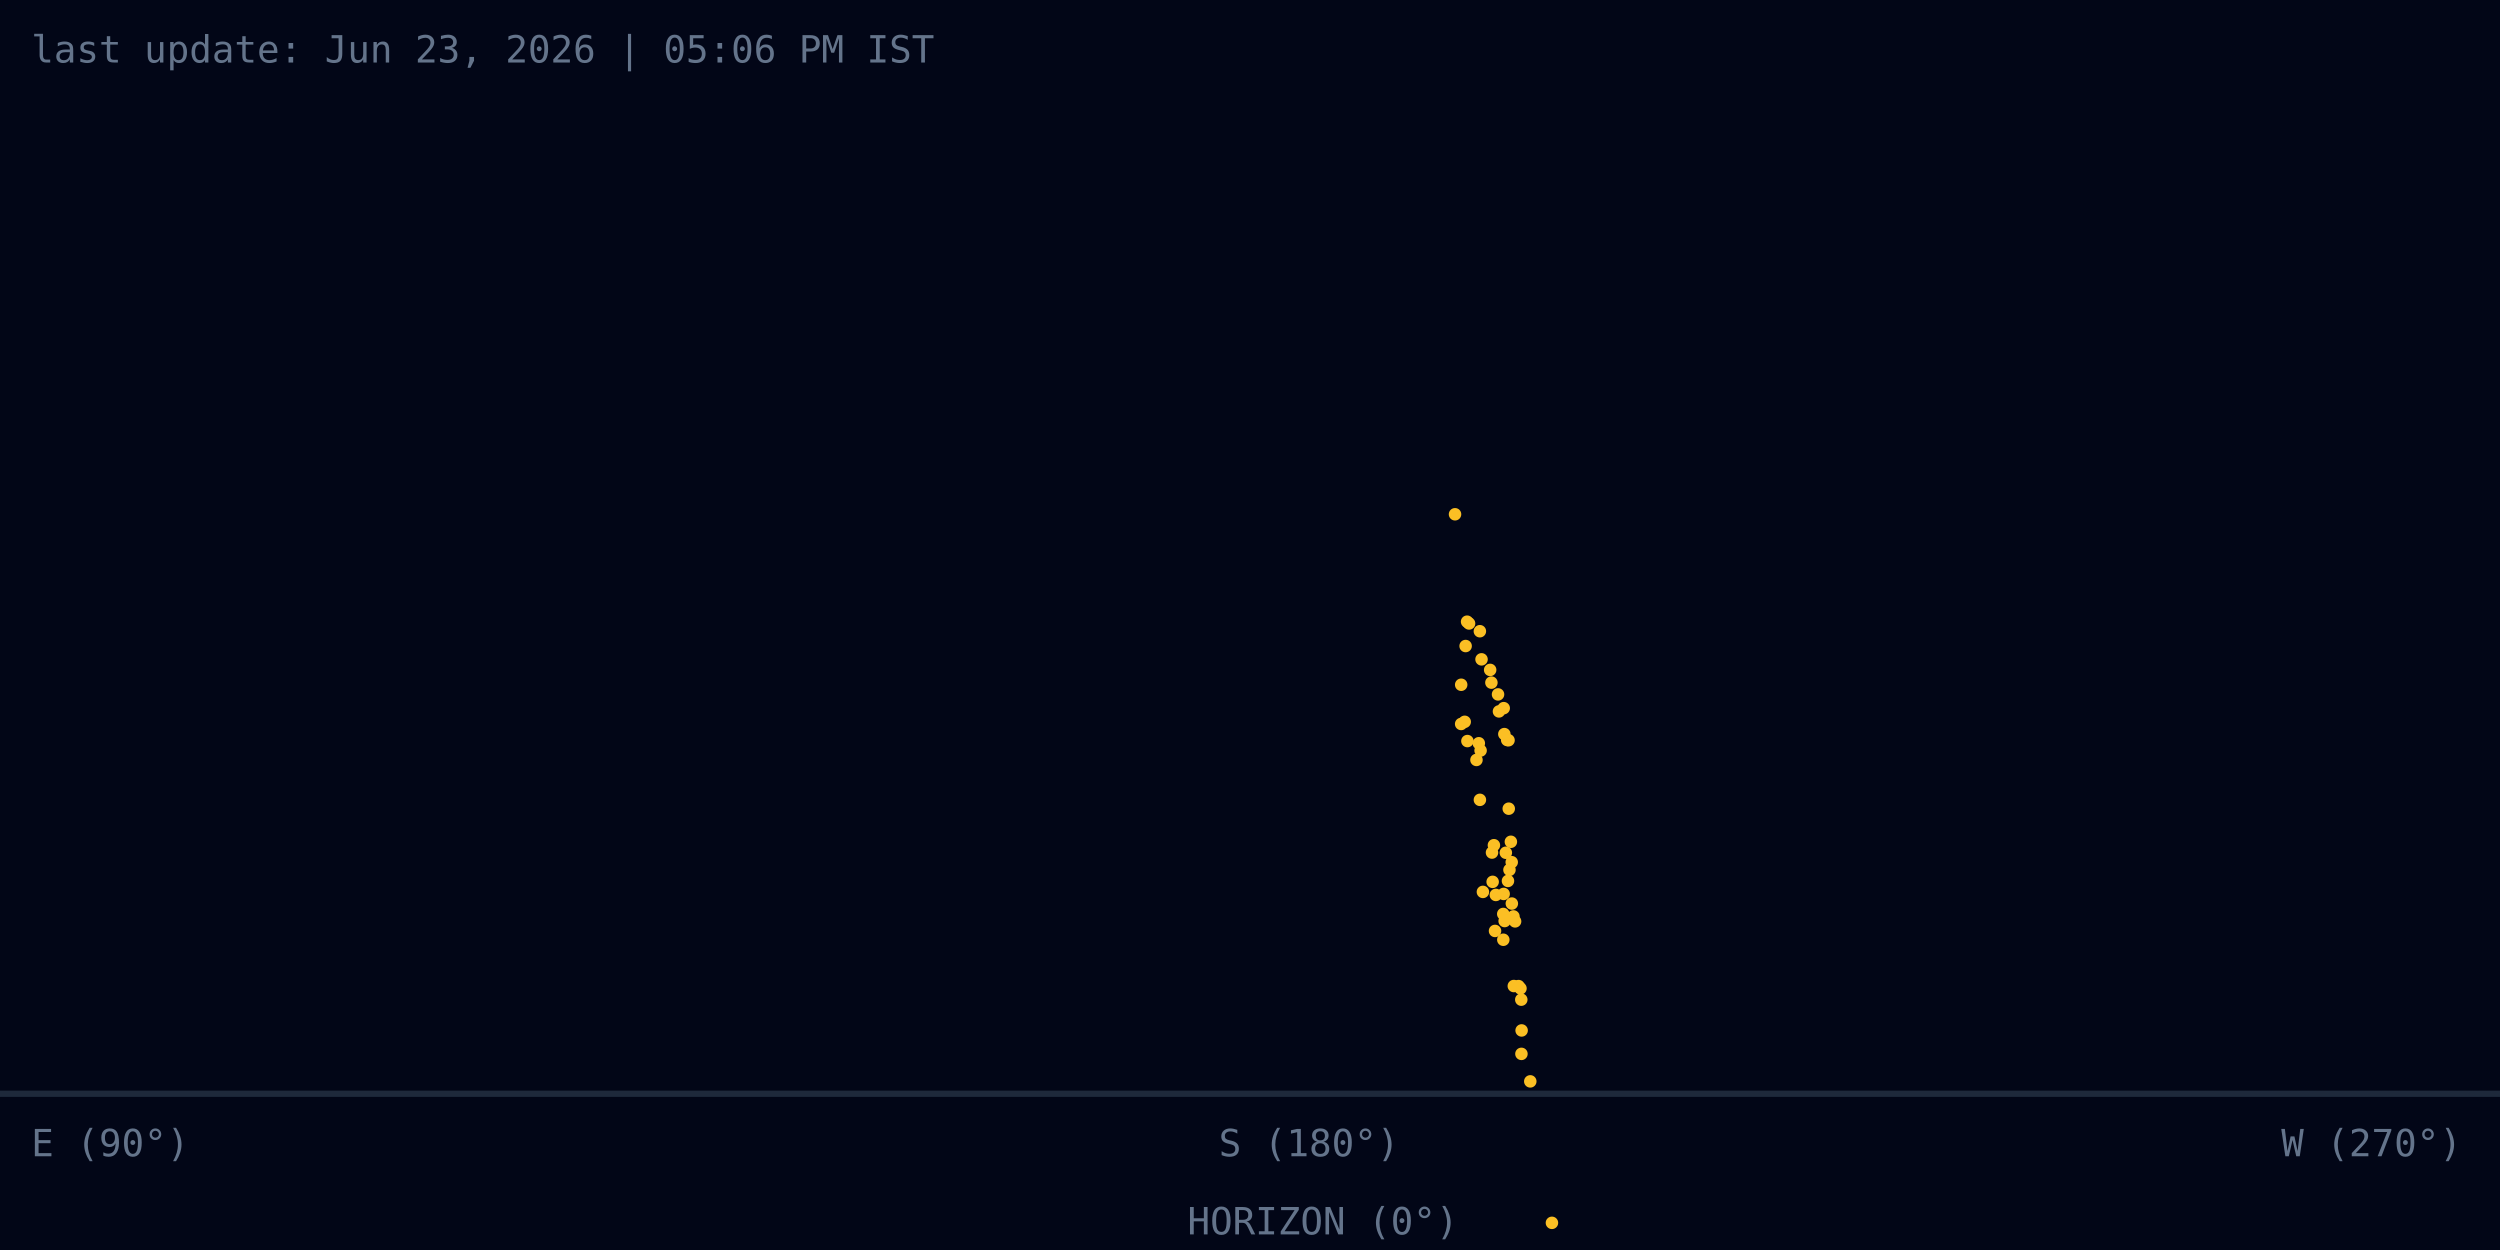
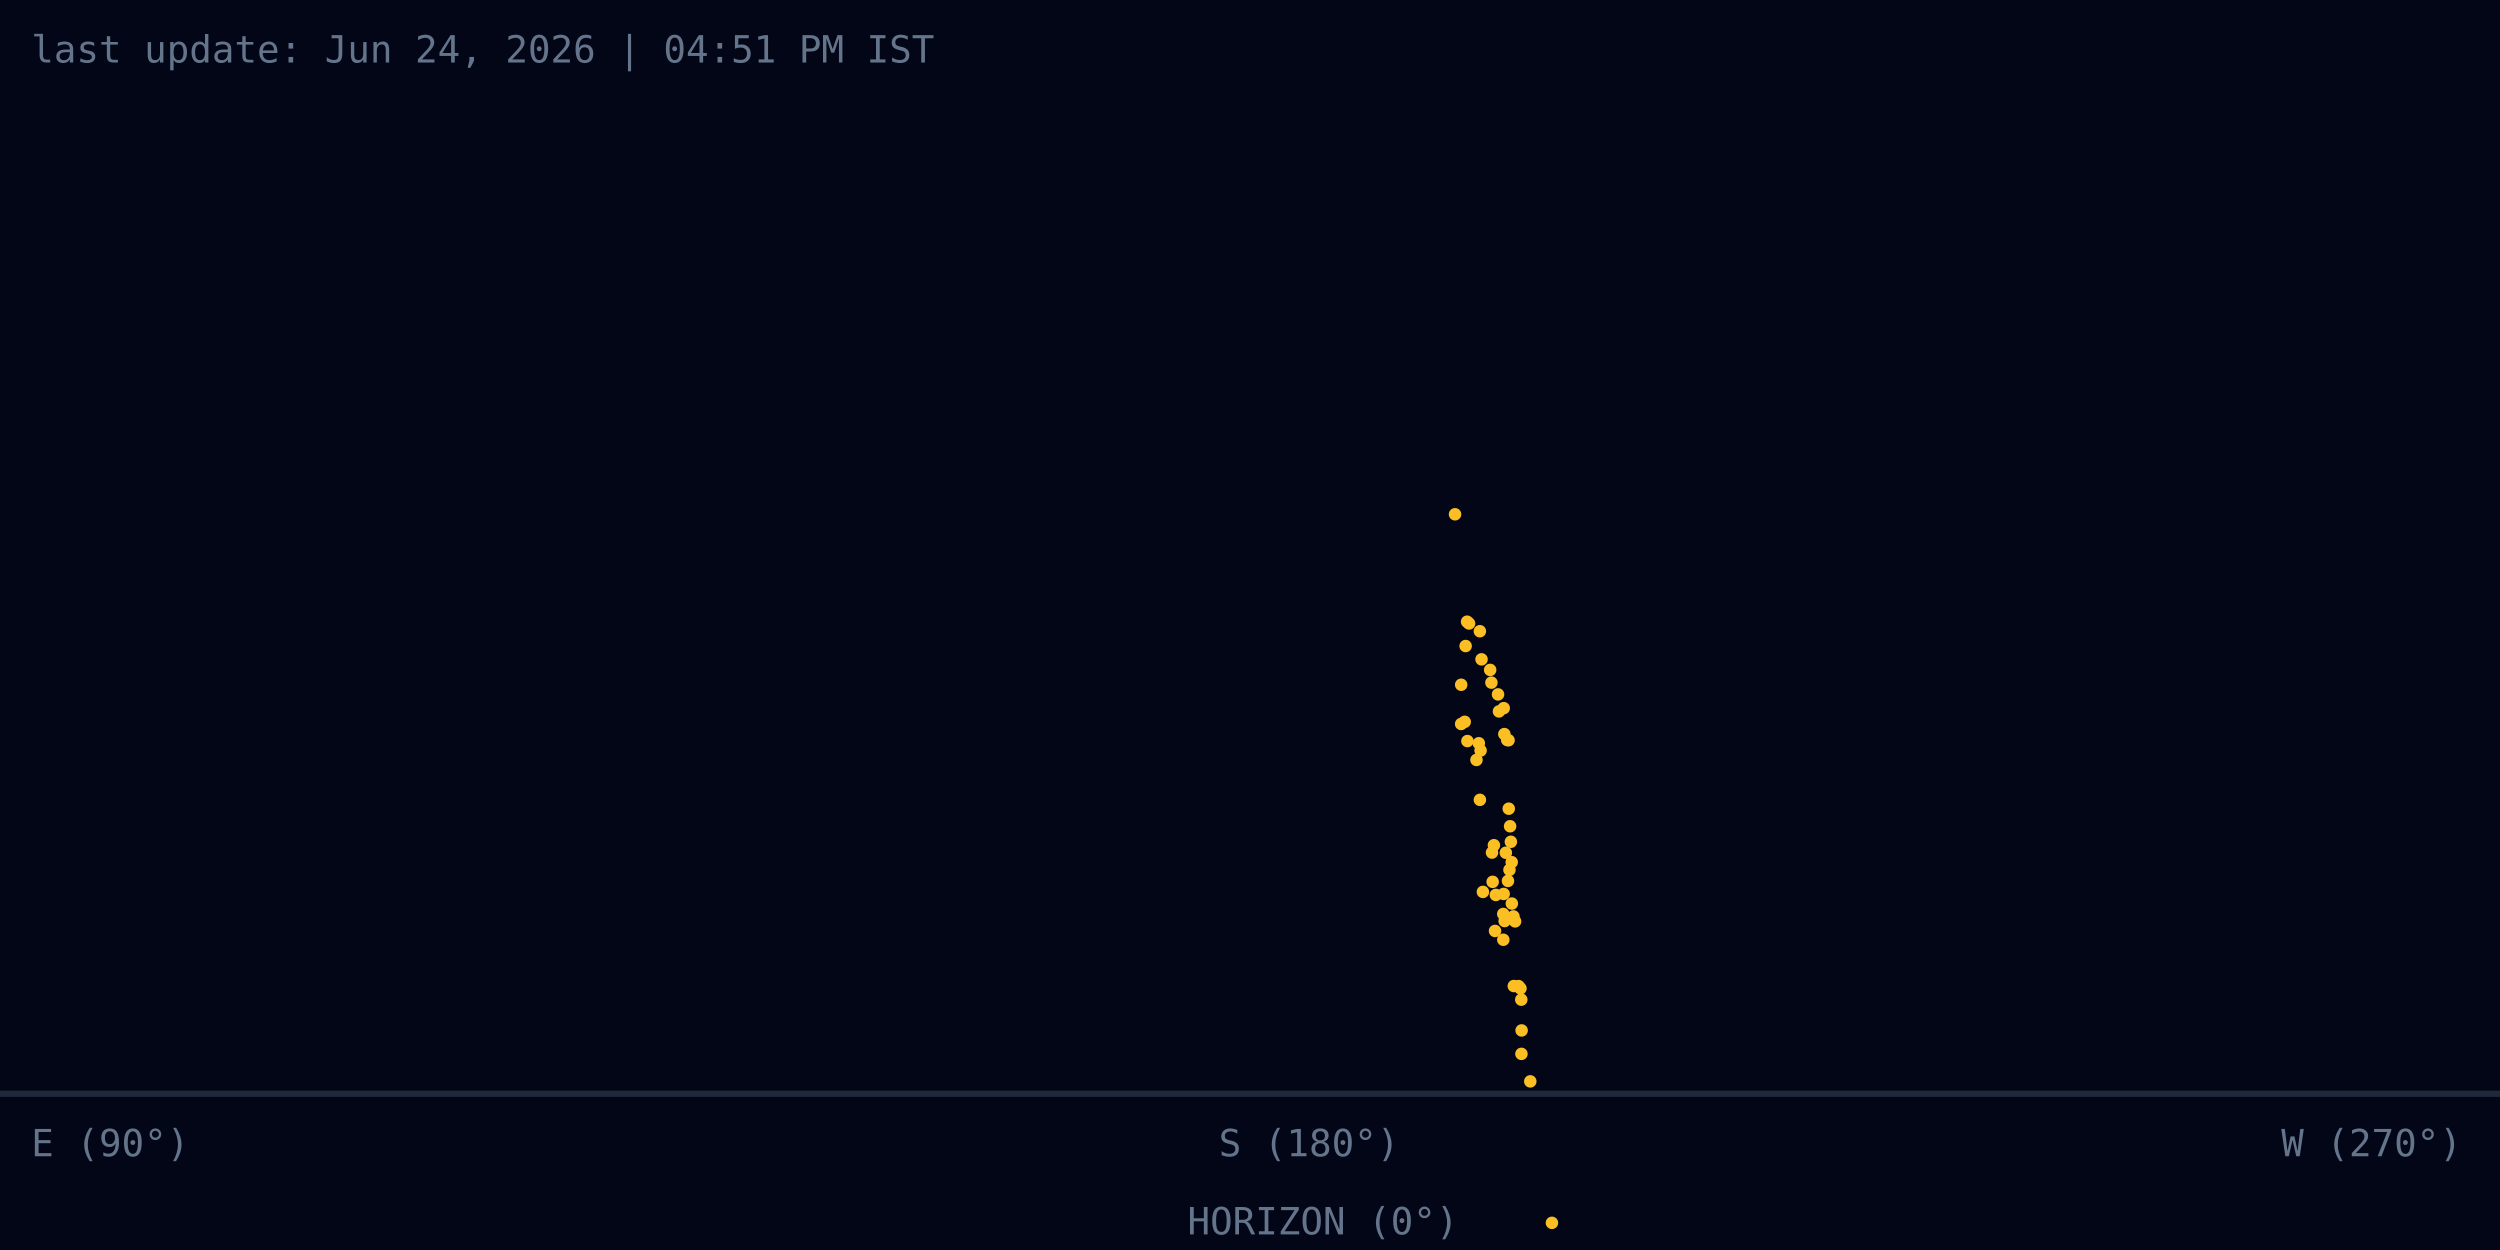
<svg xmlns="http://www.w3.org/2000/svg" width="800" height="400" viewBox="0 0 800 400">
  <rect width="800" height="400" fill="#020617" />
-   <text id="last-update" x="10" y="20" fill="#64748b" font-family="monospace">last update: Jun 23, 2026 | 05:06 PM IST</text>
+   <text id="last-update" x="10" y="20" fill="#64748b" font-family="monospace">last update: Jun 24, 2026 | 04:51 PM IST</text>
  <line x1="0" y1="350" x2="800" y2="350" stroke="#1e293b" stroke-width="2" />
  <text x="380" y="395" fill="#64748b" font-size="12" font-family="monospace">HORIZON (0°)</text>
  <text x="730" y="370" fill="#64748b" font-size="12" font-family="monospace">W (270°)</text>
  <text x="390" y="370" fill="#64748b" font-size="12" font-family="monospace">S (180°)</text>
  <text x="10" y="370" fill="#64748b" font-size="12" font-family="monospace">E (90°)</text>
  <g id="analemma-points">
    <circle cx=" 465.61" cy=" 164.57" r="2" fill="#fbbf24">
 </circle>
    <circle cx=" 467.57" cy=" 231.67" r="2" fill="#fbbf24">
 </circle>
    <circle cx=" 467.58" cy=" 219.12" r="2" fill="#fbbf24">
 </circle>
    <circle cx=" 468.71" cy=" 230.98" r="2" fill="#fbbf24">
 </circle>
    <circle cx=" 469.57" cy=" 237.14" r="2" fill="#fbbf24">
 </circle>
    <circle cx=" 469.00" cy=" 206.73" r="2" fill="#fbbf24">
 </circle>
    <circle cx=" 469.47" cy=" 198.94" r="2" fill="#fbbf24">
 </circle>
    <circle cx=" 470.10" cy=" 199.51" r="2" fill="#fbbf24">
 </circle>
    <circle cx=" 474.53" cy=" 285.41" r="2" fill="#fbbf24">
 </circle>
    <circle cx=" 472.47" cy=" 243.18" r="2" fill="#fbbf24">
 </circle>
    <circle cx=" 473.57" cy=" 255.95" r="2" fill="#fbbf24">
 </circle>
    <circle cx=" 473.22" cy=" 237.84" r="2" fill="#fbbf24">
 </circle>
    <circle cx=" 473.79" cy=" 240.17" r="2" fill="#fbbf24">
 </circle>
    <circle cx=" 473.56" cy=" 201.99" r="2" fill="#fbbf24">
 </circle>
    <circle cx=" 474.09" cy=" 210.99" r="2" fill="#fbbf24">
 </circle>
    <circle cx=" 478.41" cy=" 297.90" r="2" fill="#fbbf24">
 </circle>
    <circle cx=" 477.65" cy=" 282.19" r="2" fill="#fbbf24">
 </circle>
    <circle cx=" 477.44" cy=" 272.82" r="2" fill="#fbbf24">
 </circle>
    <circle cx=" 478.67" cy=" 286.38" r="2" fill="#fbbf24">
 </circle>
    <circle cx=" 478.05" cy=" 270.47" r="2" fill="#fbbf24">
 </circle>
    <circle cx=" 476.85" cy=" 214.37" r="2" fill="#fbbf24">
 </circle>
    <circle cx=" 477.25" cy=" 218.44" r="2" fill="#fbbf24">
 </circle>
    <circle cx=" 481.06" cy=" 300.72" r="2" fill="#fbbf24">
 </circle>
    <circle cx=" 481.04" cy=" 292.47" r="2" fill="#fbbf24">
 </circle>
    <circle cx=" 481.49" cy=" 294.73" r="2" fill="#fbbf24">
 </circle>
    <circle cx=" 481.17" cy=" 286.06" r="2" fill="#fbbf24">
 </circle>
    <circle cx=" 479.37" cy=" 222.21" r="2" fill="#fbbf24">
 </circle>
    <circle cx=" 479.67" cy=" 227.65" r="2" fill="#fbbf24">
 </circle>
    <circle cx=" 498.29" cy=" 411.31" r="2" fill="#fbbf24">
 </circle>
    <circle cx=" 498.34" cy=" 411.53" r="2" fill="#fbbf24">
 </circle>
    <circle cx=" 484.42" cy=" 315.53" r="2" fill="#fbbf24">
 </circle>
    <circle cx=" 486.86" cy=" 337.24" r="2" fill="#fbbf24">
 </circle>
    <circle cx=" 481.87" cy=" 272.88" r="2" fill="#fbbf24">
 </circle>
    <circle cx=" 482.55" cy=" 281.90" r="2" fill="#fbbf24">
 </circle>
    <circle cx=" 481.19" cy=" 226.61" r="2" fill="#fbbf24">
 </circle>
    <circle cx=" 481.39" cy=" 234.91" r="2" fill="#fbbf24">
 </circle>
    <circle cx=" 486.92" cy=" 329.74" r="2" fill="#fbbf24">
 </circle>
    <circle cx=" 483.03" cy=" 278.36" r="2" fill="#fbbf24">
 </circle>
    <circle cx=" 483.79" cy=" 289.14" r="2" fill="#fbbf24">
 </circle>
    <circle cx=" 485.93" cy=" 315.55" r="2" fill="#fbbf24">
 </circle>
    <circle cx=" 484.30" cy=" 293.26" r="2" fill="#fbbf24">
 </circle>
    <circle cx=" 482.30" cy=" 236.80" r="2" fill="#fbbf24">
 </circle>
    <circle cx=" 482.80" cy=" 258.78" r="2" fill="#fbbf24">
 </circle>
    <circle cx=" 501.22" cy=" 413.90" r="2" fill="#fbbf24">
 </circle>
    <circle cx=" 489.69" cy=" 346.04" r="2" fill="#fbbf24">
 </circle>
    <circle cx=" 486.81" cy=" 319.89" r="2" fill="#fbbf24">
 </circle>
    <circle cx=" 484.83" cy=" 294.84" r="2" fill="#fbbf24">
 </circle>
    <circle cx=" 486.55" cy=" 316.29" r="2" fill="#fbbf24">
 </circle>
    <circle cx=" 482.73" cy=" 236.88" r="2" fill="#fbbf24">
 </circle>
    <circle cx=" 483.48" cy=" 269.37" r="2" fill="#fbbf24">
 </circle>
    <circle cx=" 496.62" cy=" 391.31" r="2" fill="#fbbf24">
 </circle>
    <circle cx=" 483.75" cy=" 275.90" r="2" fill="#fbbf24">
 </circle>
+     <circle cx=" 483.23" cy=" 264.40" r="2" fill="#fbbf24">
+  </circle>
  </g>
</svg>
